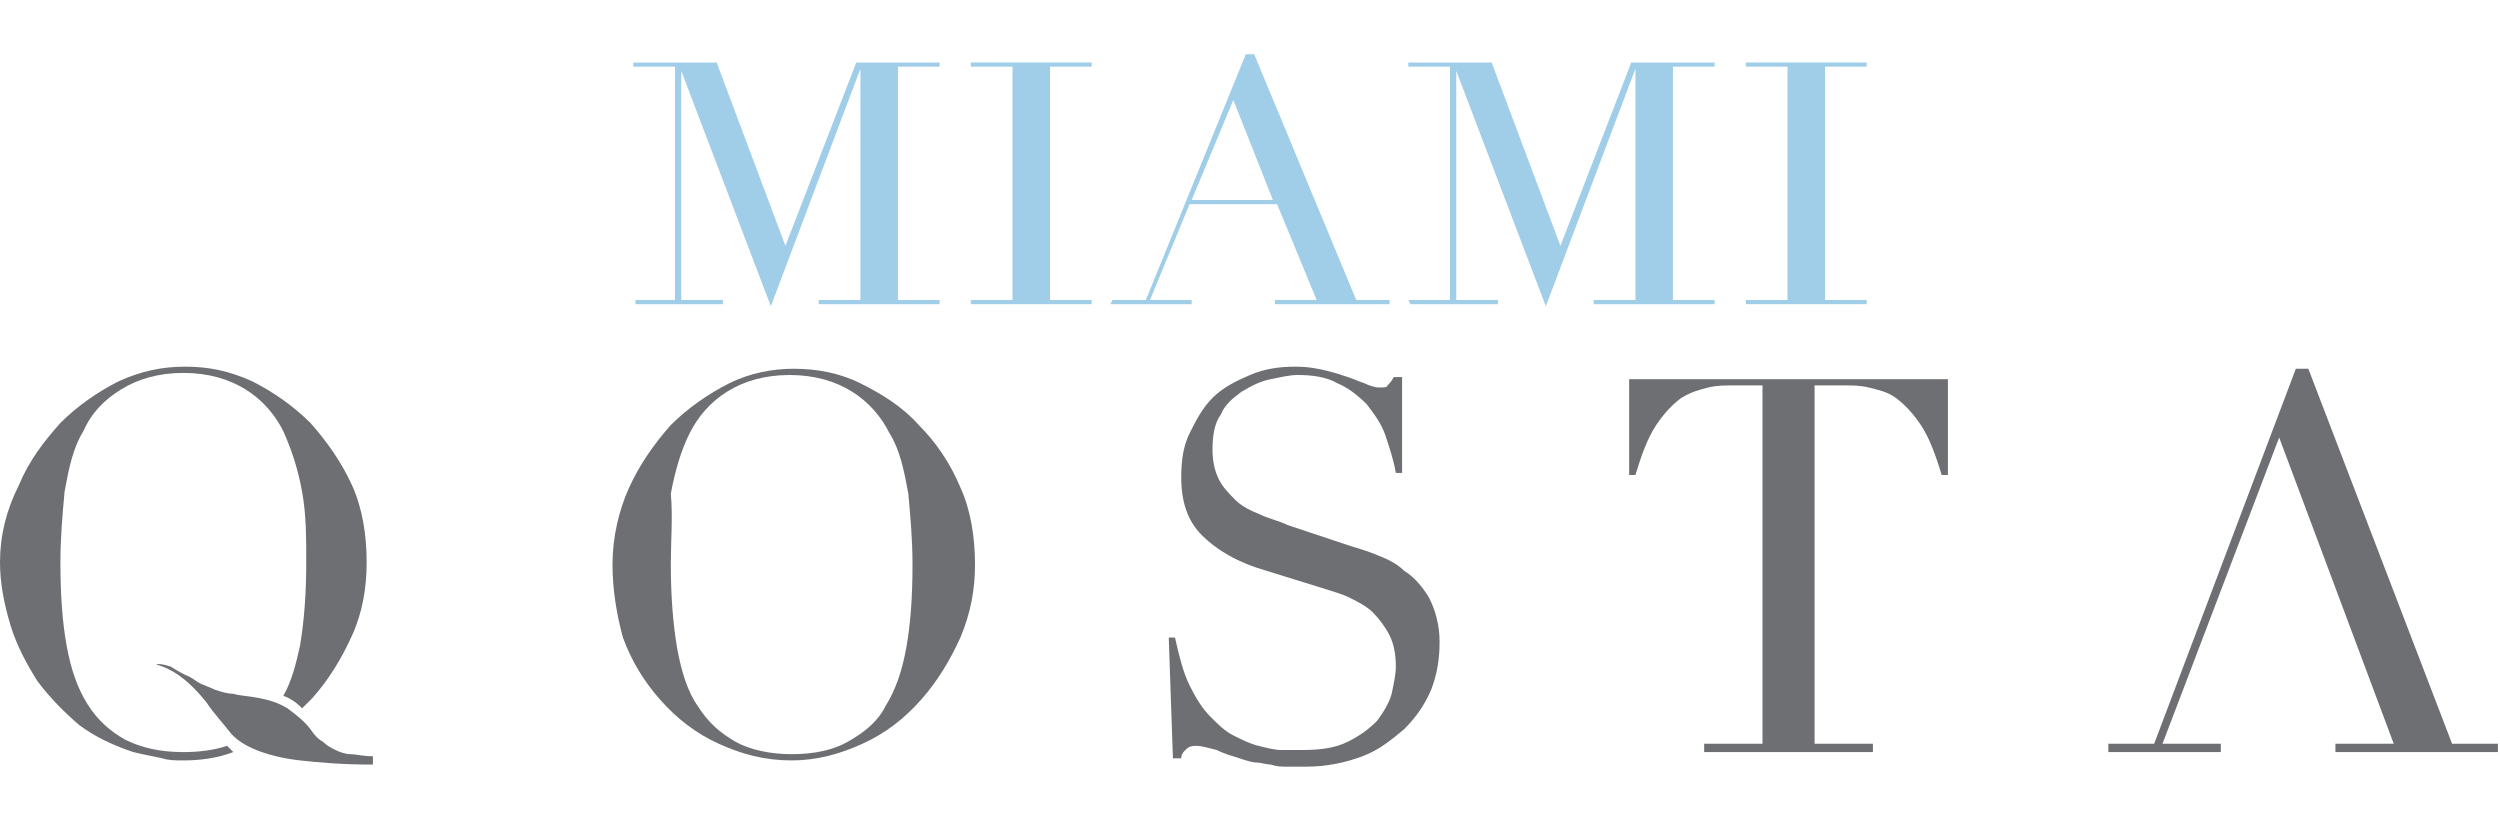
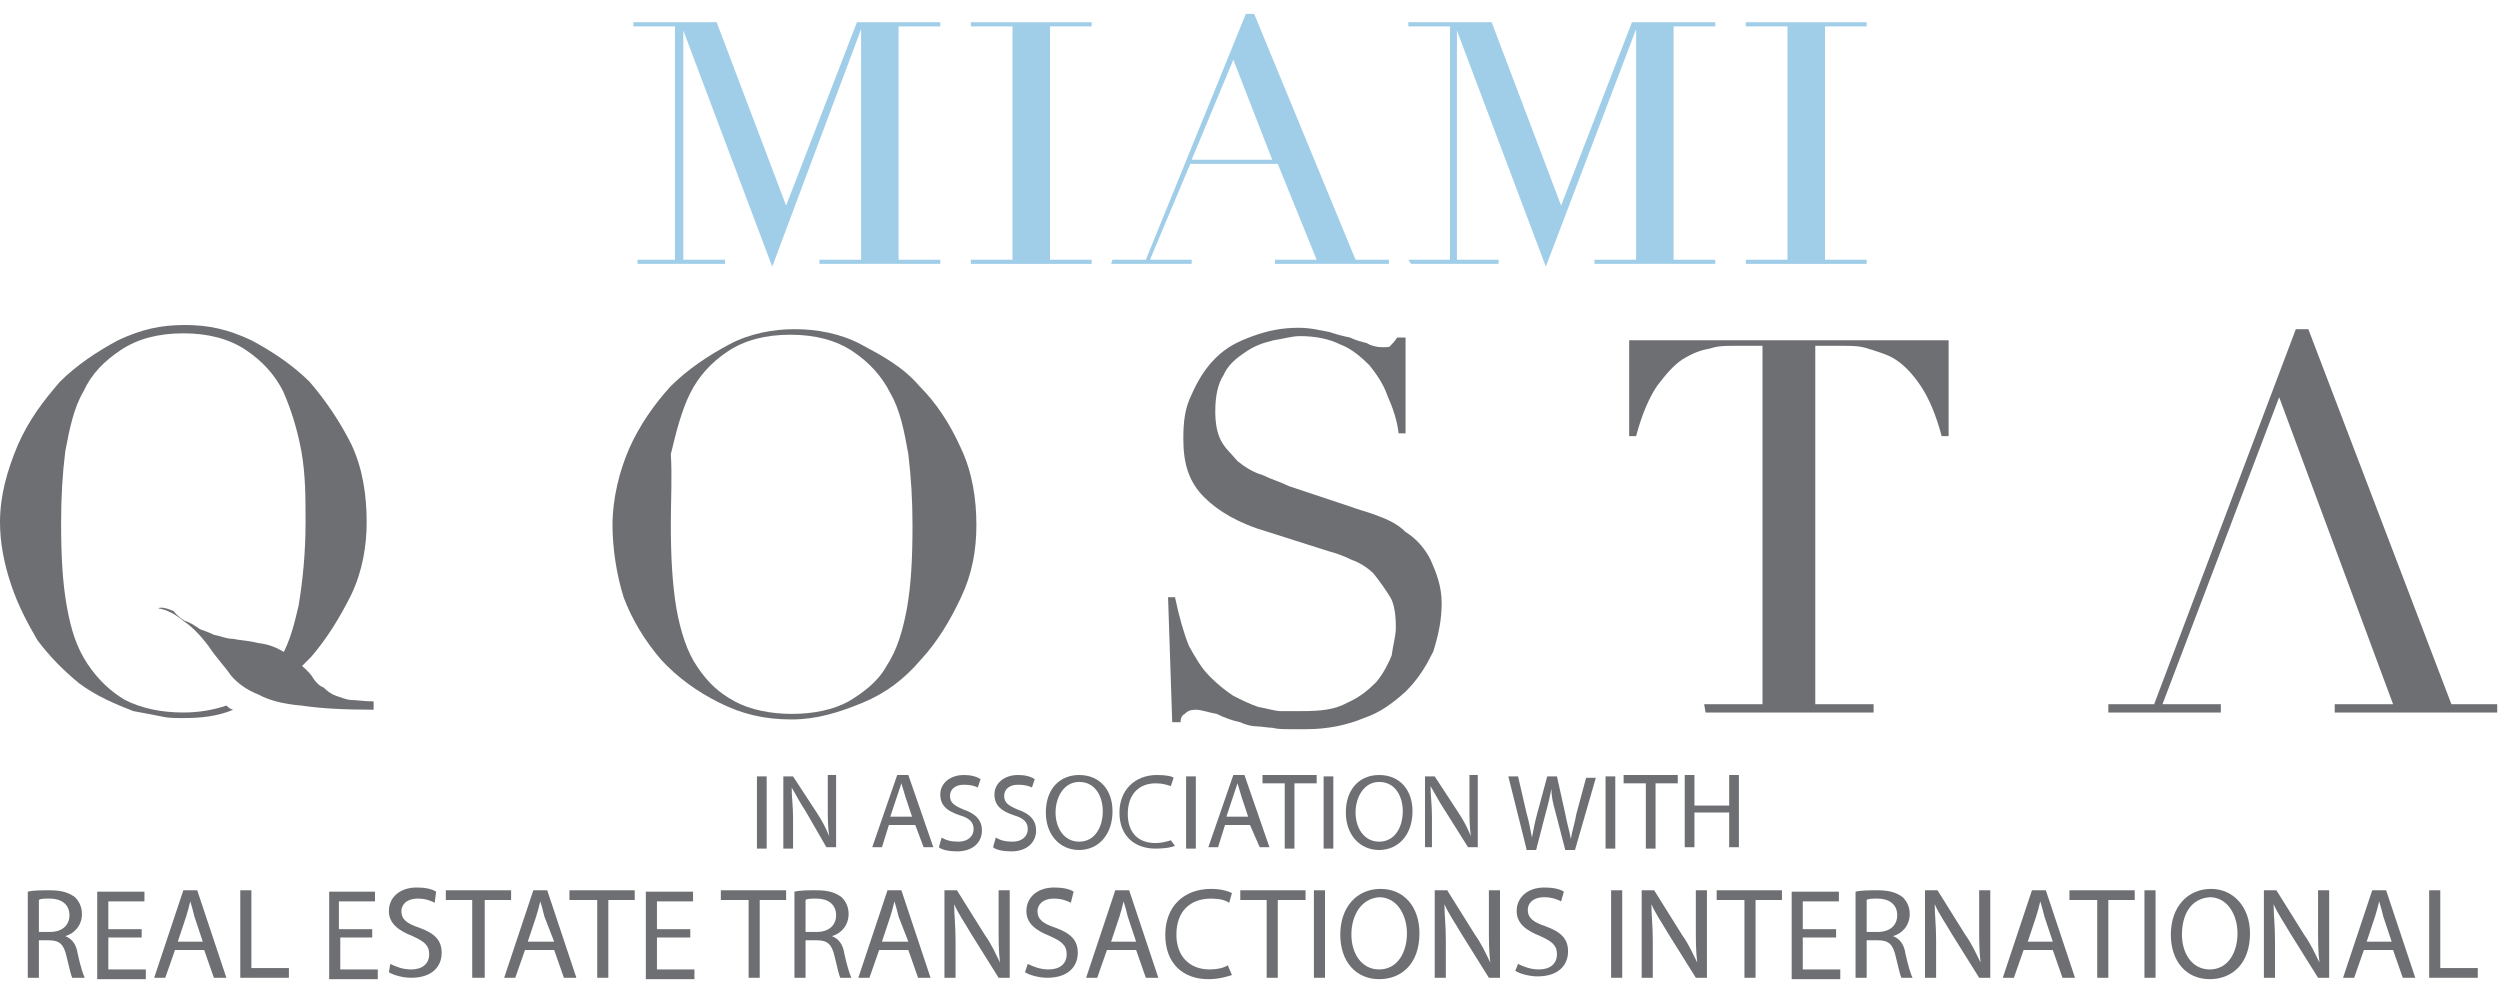
- <svg xmlns="http://www.w3.org/2000/svg" version="1.1" id="Layer_1" x="0px" y="0px" viewBox="0 0 120 40" enable-background="new 0 0 120 40" xml:space="preserve">
-   <path fill="#6E6F72" d="M29.4,27.1c0-1.3,0.3-2.6,0.8-3.7c0.5-1.1,1.2-2.1,2-3c0.8-0.8,1.8-1.5,2.8-2c1-0.5,2.1-0.7,3.1-0.7  c1.1,0,2.2,0.2,3.2,0.7c1,0.5,2,1.1,2.8,2c0.8,0.8,1.5,1.8,2,3c0.5,1.1,0.7,2.4,0.7,3.7c0,1.2-0.2,2.3-0.7,3.5  c-0.5,1.1-1.1,2.1-1.9,3c-0.8,0.9-1.7,1.6-2.8,2.1c-1.1,0.5-2.2,0.8-3.4,0.8c-1.3,0-2.4-0.3-3.5-0.8c-1.1-0.5-2-1.2-2.8-2.1  c-0.8-0.9-1.4-1.9-1.8-3C29.6,29.5,29.4,28.3,29.4,27.1z M32.2,27.1c0,1.5,0.1,2.8,0.3,4c0.2,1.1,0.5,2.1,1,2.8  c0.5,0.8,1.1,1.3,1.8,1.7c0.7,0.4,1.7,0.6,2.7,0.6c1.1,0,2-0.2,2.7-0.6c0.7-0.4,1.4-0.9,1.8-1.7c0.5-0.8,0.8-1.7,1-2.8  c0.2-1.1,0.3-2.4,0.3-4c0-1.2-0.1-2.3-0.2-3.4c-0.2-1.1-0.4-2.1-0.9-2.9c-0.4-0.8-1-1.5-1.8-2c-0.8-0.5-1.8-0.8-3-0.8  c-1.2,0-2.2,0.3-3,0.8c-0.8,0.5-1.4,1.2-1.8,2c-0.4,0.8-0.7,1.8-0.9,2.9C32.3,24.8,32.2,25.9,32.2,27.1z" />
-   <path fill="#6E6F72" d="M56.1,30.6h0.3c0.2,0.9,0.4,1.7,0.7,2.3c0.3,0.6,0.6,1.1,1,1.5c0.4,0.4,0.7,0.7,1.1,0.9  c0.4,0.2,0.8,0.4,1.2,0.5c0.4,0.1,0.8,0.2,1.1,0.2c0.4,0,0.7,0,1,0c0.9,0,1.6-0.1,2.2-0.4c0.6-0.3,1-0.6,1.4-1  c0.3-0.4,0.6-0.9,0.7-1.3c0.1-0.5,0.2-0.9,0.2-1.3c0-0.6-0.1-1.1-0.3-1.5c-0.2-0.4-0.5-0.8-0.8-1.1c-0.3-0.3-0.7-0.5-1.1-0.7  c-0.4-0.2-0.8-0.3-1.1-0.4l-2.9-0.9c-1.4-0.4-2.4-1-3.1-1.7c-0.7-0.7-1-1.6-1-2.8c0-0.8,0.1-1.5,0.4-2.1c0.3-0.6,0.6-1.2,1.1-1.7  c0.5-0.5,1.1-0.8,1.8-1.1c0.7-0.3,1.4-0.4,2.2-0.4c0.6,0,1.1,0.1,1.5,0.2c0.4,0.1,0.7,0.2,1,0.3c0.3,0.1,0.5,0.2,0.8,0.3  c0.2,0.1,0.5,0.2,0.7,0.2c0.2,0,0.4,0,0.4-0.1c0.1-0.1,0.2-0.2,0.3-0.4h0.4v4.6h-0.3c-0.1-0.6-0.3-1.2-0.5-1.8  c-0.2-0.6-0.6-1.1-0.9-1.5c-0.4-0.4-0.9-0.8-1.4-1c-0.5-0.3-1.2-0.4-1.9-0.4c-0.4,0-0.8,0.1-1.3,0.2c-0.5,0.1-0.9,0.3-1.4,0.6  c-0.4,0.3-0.8,0.6-1,1.1c-0.3,0.4-0.4,1-0.4,1.7c0,0.5,0.1,1,0.3,1.4c0.2,0.4,0.5,0.7,0.8,1c0.3,0.3,0.7,0.5,1.2,0.7  c0.4,0.2,0.9,0.3,1.3,0.5l3,1c0.3,0.1,0.7,0.2,1.2,0.4c0.5,0.2,1,0.4,1.4,0.8c0.5,0.3,0.9,0.8,1.2,1.3c0.3,0.6,0.5,1.3,0.5,2.1  c0,0.8-0.1,1.5-0.4,2.3c-0.3,0.7-0.7,1.3-1.3,1.9c-0.6,0.5-1.2,1-2,1.3c-0.8,0.3-1.7,0.5-2.7,0.5c-0.4,0-0.7,0-0.9,0  c-0.3,0-0.5,0-0.8-0.1c-0.2,0-0.5-0.1-0.7-0.1c-0.2,0-0.5-0.1-0.8-0.2c-0.3-0.1-0.7-0.2-1.1-0.4c-0.4-0.1-0.7-0.2-1-0.2  c-0.3,0-0.4,0.1-0.5,0.2c-0.1,0.1-0.2,0.2-0.2,0.4h-0.4L56.1,30.6L56.1,30.6z" />
-   <path fill="#6E6F72" d="M81.8,35.7h2.8V18.5h-1.5c-0.3,0-0.7,0-1.1,0.1c-0.4,0.1-0.8,0.2-1.3,0.5c-0.4,0.3-0.8,0.7-1.2,1.3  c-0.4,0.6-0.7,1.4-1,2.4h-0.3v-4.6h15.3v4.6h-0.3c-0.3-1-0.6-1.8-1-2.4c-0.4-0.6-0.8-1-1.2-1.3c-0.4-0.3-0.9-0.4-1.3-0.5  c-0.4-0.1-0.8-0.1-1.1-0.1h-1.5v17.2h2.8v0.4h-8.1L81.8,35.7L81.8,35.7z" />
-   <path fill="#6E6F72" d="M109.4,21l-5.6,14.7h2.8v0.4h-5.4v-0.4h2.2l6.8-18h0.6l6.9,18h2.2v0.4h-7.8v-0.4h2.8L109.4,21z" />
+ <svg xmlns="http://www.w3.org/2000/svg" version="1.1" id="Layer_1" x="0px" y="0px" viewBox="0 0 180 72" enable-background="new 0 0 180 72" xml:space="preserve">
+   <path fill="#6E6F72" d="M44.1,37.8c0-1.9,0.5-3.9,1.2-5.5s1.8-3.2,3-4.5c1.2-1.2,2.7-2.2,4.2-3s3.2-1.1,4.7-1.1  c1.6,0,3.3,0.3,4.8,1.1s3,1.6,4.2,3c1.2,1.2,2.2,2.7,3,4.5c0.8,1.7,1.1,3.6,1.1,5.5c0,1.8-0.3,3.5-1.1,5.2c-0.8,1.7-1.7,3.2-2.9,4.5  c-1.2,1.4-2.5,2.4-4.2,3.1s-3.3,1.2-5.1,1.2c-2,0-3.6-0.4-5.2-1.2s-3-1.8-4.2-3.1c-1.2-1.4-2.1-2.9-2.7-4.5  C44.4,41.4,44.1,39.5,44.1,37.8z M48.3,37.8c0,2.2,0.1,4.2,0.4,6c0.3,1.7,0.8,3.2,1.5,4.2c0.8,1.2,1.6,1.9,2.7,2.5  c1.1,0.6,2.6,0.9,4.1,0.9c1.6,0,3-0.3,4.1-0.9c1-0.6,2.1-1.4,2.7-2.5c0.8-1.2,1.2-2.6,1.5-4.2c0.3-1.7,0.4-3.6,0.4-6  c0-1.8-0.1-3.4-0.3-5.1c-0.3-1.7-0.6-3.2-1.3-4.4c-0.6-1.2-1.5-2.2-2.7-3c-1.2-0.8-2.7-1.2-4.5-1.2c-1.8,0-3.3,0.4-4.5,1.2  c-1.2,0.8-2.1,1.8-2.7,3c-0.6,1.2-1,2.7-1.4,4.4C48.4,34.3,48.3,36,48.3,37.8z" />
+   <path fill="#6E6F72" d="M84.1,43h0.5c0.3,1.4,0.6,2.5,1,3.5c0.5,0.9,0.9,1.6,1.5,2.2c0.6,0.6,1.1,1,1.7,1.4c0.6,0.3,1.2,0.6,1.8,0.8  c0.6,0.1,1.2,0.3,1.6,0.3c0.6,0,1.1,0,1.5,0c1.4,0,2.4-0.1,3.3-0.6c0.9-0.4,1.5-0.9,2.1-1.5c0.5-0.6,0.9-1.4,1.1-1.9  c0.1-0.8,0.3-1.4,0.3-2c0-0.9-0.1-1.7-0.4-2.2s-0.8-1.2-1.2-1.7c-0.4-0.4-1-0.8-1.6-1c-0.6-0.3-1.2-0.5-1.6-0.6l-4.4-1.4  c-2.1-0.6-3.6-1.5-4.6-2.5c-1.1-1.1-1.5-2.4-1.5-4.2c0-1.2,0.1-2.2,0.6-3.2c0.4-0.9,0.9-1.8,1.7-2.6s1.6-1.2,2.7-1.6  c1.1-0.4,2.1-0.6,3.3-0.6c0.9,0,1.6,0.2,2.2,0.3c0.6,0.2,1,0.3,1.5,0.4c0.4,0.2,0.8,0.3,1.2,0.4c0.3,0.2,0.8,0.3,1.1,0.3  c0.3,0,0.6,0,0.6-0.1c0.2-0.2,0.3-0.3,0.5-0.6h0.6v6.9h-0.5c-0.1-0.9-0.4-1.8-0.8-2.7c-0.3-0.9-0.9-1.7-1.3-2.2  c-0.6-0.6-1.3-1.2-2.1-1.5c-0.8-0.4-1.8-0.6-2.9-0.6c-0.6,0-1.2,0.2-1.9,0.3c-0.8,0.2-1.4,0.4-2.1,0.9c-0.6,0.4-1.2,0.9-1.5,1.6  c-0.4,0.6-0.6,1.5-0.6,2.6c0,0.8,0.1,1.5,0.4,2.1c0.3,0.6,0.8,1,1.2,1.5c0.5,0.4,1.1,0.8,1.8,1c0.6,0.3,1.3,0.5,1.9,0.8l4.5,1.5  c0.5,0.2,1,0.3,1.8,0.6s1.5,0.6,2.1,1.2c0.8,0.5,1.4,1.2,1.8,2c0.4,0.9,0.8,1.9,0.8,3.1s-0.2,2.2-0.6,3.5c-0.5,1-1,1.9-2,2.9  c-0.9,0.8-1.8,1.5-3,1.9c-1.2,0.5-2.6,0.8-4.1,0.8c-0.6,0-1,0-1.3,0c-0.4,0-0.8,0-1.2-0.1c-0.3,0-0.8-0.1-1.1-0.1s-0.8-0.1-1.2-0.3  c-0.5-0.1-1.1-0.3-1.7-0.6c-0.6-0.1-1.1-0.3-1.5-0.3s-0.6,0.1-0.8,0.3c-0.2,0.1-0.3,0.3-0.3,0.6h-0.6L84.1,43L84.1,43z" />
+   <path fill="#6E6F72" d="M122.7,50.7h4.2V24.9h-2.2c-0.5,0-1,0-1.6,0.2c-0.6,0.1-1.2,0.3-2,0.8c-0.6,0.4-1.2,1.1-1.8,1.9  c-0.6,0.9-1.1,2.1-1.5,3.6h-0.5v-6.9h23v6.9h-0.5c-0.4-1.5-0.9-2.7-1.5-3.6c-0.6-0.9-1.2-1.5-1.8-1.9c-0.6-0.4-1.4-0.6-2-0.8  c-0.6-0.2-1.2-0.2-1.6-0.2h-2.2v25.8h4.2v0.6h-12.1L122.7,50.7L122.7,50.7z" />
+   <path fill="#6E6F72" d="M164.1,28.6l-8.4,22.1h4.2v0.6h-8.1v-0.6h3.3l10.2-27h0.9l10.3,27h3.3v0.6h-11.7v-0.6h4.2L164.1,28.6z" />
  <g>
-     <path fill="#6E6F72" d="M10.9,35.8c-0.6,0.2-1.3,0.3-2.1,0.3c-1.1,0-2-0.2-2.8-0.6c-0.7-0.4-1.3-0.9-1.8-1.7   c-0.5-0.8-0.8-1.7-1-2.8c-0.2-1.1-0.3-2.4-0.3-4c0-1.2,0.1-2.3,0.2-3.4c0.2-1.1,0.4-2.1,0.9-2.9c0.4-0.9,1-1.5,1.8-2   c0.8-0.5,1.8-0.8,3-0.8c1.2,0,2.2,0.3,3,0.8c0.8,0.5,1.4,1.2,1.8,2c0.4,0.9,0.7,1.8,0.9,2.9c0.2,1.1,0.2,2.2,0.2,3.4   c0,1.5-0.1,2.8-0.3,4c-0.2,0.9-0.4,1.7-0.8,2.4c0.3,0.1,0.6,0.3,0.8,0.5c0,0,0.1,0.1,0.1,0.1c0.2-0.2,0.3-0.3,0.5-0.5   c0.8-0.9,1.4-1.9,1.9-3c0.5-1.1,0.7-2.3,0.7-3.5c0-1.3-0.2-2.6-0.7-3.7c-0.5-1.1-1.2-2.1-2-3c-0.8-0.8-1.8-1.5-2.8-2   c-1.1-0.5-2.1-0.7-3.2-0.7c-1.1,0-2.1,0.2-3.2,0.7c-1,0.5-2,1.2-2.8,2c-0.8,0.9-1.5,1.8-2,3C0.3,24.5,0,25.7,0,27c0,1,0.2,2,0.5,3   c0.3,1,0.8,1.9,1.3,2.7c0.6,0.8,1.3,1.5,2,2.1c0.8,0.6,1.7,1,2.6,1.3c0.4,0.1,1.4,0.3,1.4,0.3c0.3,0.1,0.6,0.1,1,0.1   c0.8,0,1.6-0.1,2.4-0.4C11.1,36,11,35.9,10.9,35.8z" />
+     <path fill="#6E6F72" d="M16.3,50.8c-0.9,0.3-1.9,0.5-3.1,0.5c-1.6,0-3-0.3-4.2-0.9c-1-0.6-1.9-1.4-2.7-2.6   c-0.8-1.2-1.2-2.5-1.5-4.2c-0.3-1.7-0.4-3.6-0.4-6c0-1.8,0.1-3.5,0.3-5.1c0.3-1.6,0.6-3.1,1.3-4.3c0.6-1.3,1.5-2.2,2.7-3   s2.7-1.2,4.5-1.2s3.3,0.4,4.5,1.2s2.1,1.8,2.7,3c0.6,1.4,1,2.7,1.3,4.3c0.3,1.7,0.3,3.3,0.3,5.1c0,2.2-0.2,4.2-0.5,6   c-0.3,1.3-0.6,2.5-1.2,3.6c0.5,0.1,0.9,0.4,1.2,0.8l0.1,0.1c0.3-0.3,0.5-0.5,0.8-0.8c1.2-1.4,2.1-2.9,2.9-4.5   c0.8-1.7,1.1-3.5,1.1-5.2c0-2-0.3-3.9-1.1-5.6c-0.8-1.6-1.8-3.1-3-4.5c-1.2-1.2-2.7-2.2-4.2-3c-1.7-0.8-3.1-1.1-4.8-1.1   s-3.1,0.3-4.8,1.1c-1.5,0.8-3,1.8-4.2,3c-1.2,1.4-2.2,2.7-3,4.5C0.5,33.9,0,35.7,0,37.6c0,1.5,0.3,3,0.8,4.5s1.2,2.8,1.9,4   c0.9,1.2,1.9,2.2,3,3.1c1.2,0.9,2.6,1.5,3.9,2c0.6,0.1,2.1,0.4,2.1,0.4c0.4,0.1,0.9,0.1,1.5,0.1c1.2,0,2.4-0.1,3.6-0.6   C16.7,51.1,16.5,51,16.3,50.8z" />
  </g>
-   <path fill="#6E6F72" d="M8.9,32.4c0.3,0.1,0.5,0.3,0.7,0.4c0.2,0.1,0.5,0.2,0.7,0.3c0.3,0.1,0.6,0.2,0.9,0.2  c0.3,0.1,0.7,0.1,1.2,0.2c0.5,0.1,0.9,0.2,1.4,0.5c0.4,0.3,0.8,0.6,1.1,1c0.2,0.3,0.4,0.5,0.6,0.6c0.2,0.2,0.4,0.3,0.6,0.4  c0.2,0.1,0.5,0.2,0.7,0.2c0.3,0,0.6,0.1,1.1,0.1v0.4c-1.5,0-2.6-0.1-3.5-0.2c-0.9-0.1-1.6-0.3-2.1-0.5c-0.5-0.2-1-0.5-1.3-0.9  c-0.3-0.4-0.7-0.8-1.1-1.4c-0.4-0.5-0.8-0.9-1.2-1.2c-0.4-0.3-0.8-0.5-1.2-0.6c0,0,0.1-0.1,0.7,0.1C8.5,32.2,8.9,32.4,8.9,32.4z" />
+   <path fill="#6E6F72" d="M13.3,44.7c0.4,0.1,0.8,0.4,1.1,0.6c0.3,0.1,0.8,0.3,1,0.4c0.5,0.1,0.9,0.3,1.4,0.3c0.4,0.1,1,0.1,1.8,0.3  c0.8,0.1,1.3,0.3,2.1,0.8c0.6,0.5,1.2,0.9,1.7,1.5c0.3,0.5,0.6,0.8,0.9,0.9c0.3,0.3,0.6,0.5,0.9,0.6c0.3,0.1,0.8,0.3,1.1,0.3  c0.4,0,0.9,0.1,1.6,0.1v0.6c-2.2,0-3.9-0.1-5.2-0.3c-1.3-0.1-2.4-0.4-3.1-0.8c-0.8-0.3-1.5-0.8-2-1.4c-0.4-0.6-1-1.2-1.6-2.1  c-0.6-0.8-1.2-1.4-1.8-1.8c-0.6-0.5-1.2-0.8-1.8-0.9c0,0,0.2-0.2,1.1,0.2C12.8,44.4,13.3,44.7,13.3,44.7z" />
  <g>
-     <path fill="#A0CEE9" d="M30.4,14.4h2V3.2h-2V3h4l3.3,8.8h0L41.1,3h4v0.2h-2v11.2h2v0.2h-5.8v-0.2h2V3.3h0L37,14.7L32.7,3.4h0v11h2   v0.2h-4.2V14.4z" />
-     <path fill="#A0CEE9" d="M46.6,14.4h2V3.2h-2V3h5.8v0.2h-2v11.2h2v0.2h-5.8V14.4z" />
-     <path fill="#A0CEE9" d="M53.4,14.4H55l4.8-11.8h0.4l4.9,11.8h1.6v0.2h-5.5v-0.2h2l-1.9-4.6h-4.2l-1.9,4.6h2v0.2h-3.9L53.4,14.4   L53.4,14.4z M59.2,4.8l-2,4.8h3.9L59.2,4.8z" />
-     <path fill="#A0CEE9" d="M67.6,14.4h2V3.2h-2V3h4l3.3,8.8h0L78.3,3h4v0.2h-2v11.2h2v0.2h-5.8v-0.2h2V3.3h0l-4.3,11.4L69.9,3.4h0v11   h2v0.2h-4.2L67.6,14.4L67.6,14.4z" />
-     <path fill="#A0CEE9" d="M83.8,14.4h2V3.2h-2V3h5.8v0.2h-2v11.2h2v0.2h-5.8V14.4z" />
+     <path fill="#A0CEE9" d="M45.6,18.7h3V1.9h-3V1.6h6l5,13.2l0,0l5.1-13.2h6v0.3h-3v16.8h3V19h-8.7v-0.3h3V2.1l0,0l-6.4,17.1l-6.4-17   l0,0v16.5h3V19h-6.3v-0.3H45.6z" />
+     <path fill="#A0CEE9" d="M69.9,18.7h3V1.9h-3V1.6h8.7v0.3h-3v16.8h3V19h-8.7V18.7z" />
+     <path fill="#A0CEE9" d="M80.1,18.7h2.4L89.7,1h0.6l7.3,17.7h2.4V19h-8.2v-0.3h3l-2.8-6.9h-6.3l-2.9,6.9h3V19h-5.8L80.1,18.7   L80.1,18.7z M88.8,4.3l-3,7.2h5.8L88.8,4.3z" />
+     <path fill="#A0CEE9" d="M101.4,18.7h3V1.9h-3V1.6h6l5,13.2l0,0l5.1-13.2h6v0.3h-3v16.8h3V19h-8.7v-0.3h3V2.1l0,0l-6.5,17.1l-6.4-17   l0,0v16.5h3V19h-6.3L101.4,18.7L101.4,18.7z" />
+     <path fill="#A0CEE9" d="M125.7,18.7h3V1.9h-3V1.6h8.7v0.3h-3v16.8h3V19h-8.7V18.7z" />
+   </g>
+   <g>
+     <path fill="#6E6F72" d="M55.2,55.9v5.2h-0.7v-5.2H55.2z" />
+     <path fill="#6E6F72" d="M56.4,61.1v-5.2h0.7l1.7,2.6c0.4,0.6,0.7,1.2,0.9,1.7l0,0c-0.1-0.7-0.1-1.3-0.1-2.2v-2.2h0.6v5.2h-0.7   L58,58.4c-0.4-0.6-0.7-1.2-1-1.7l0,0c0,0.7,0.1,1.3,0.1,2.2v2.2H56.4z" />
+     <path fill="#6E6F72" d="M64,59.4l-0.5,1.6h-0.7l1.8-5.2h0.8l1.8,5.2h-0.7l-0.6-1.6H64z M65.7,58.9l-0.5-1.5c-0.1-0.3-0.2-0.7-0.3-1   h0c-0.1,0.3-0.2,0.6-0.3,0.9l-0.5,1.5H65.7z" />
+     <path fill="#6E6F72" d="M67.8,60.3c0.3,0.2,0.7,0.3,1.2,0.3c0.7,0,1.1-0.4,1.1-0.9c0-0.5-0.3-0.8-1-1c-0.9-0.3-1.4-0.7-1.4-1.5   c0-0.8,0.7-1.4,1.7-1.4c0.5,0,0.9,0.1,1.2,0.3l-0.2,0.6c-0.2-0.1-0.5-0.2-1-0.2c-0.7,0-1,0.4-1,0.8c0,0.5,0.3,0.7,1,1   c0.9,0.3,1.3,0.8,1.3,1.5c0,0.8-0.6,1.5-1.8,1.5c-0.5,0-1.1-0.1-1.3-0.3L67.8,60.3z" />
+     <path fill="#6E6F72" d="M71.7,60.3c0.3,0.2,0.7,0.3,1.2,0.3c0.7,0,1.1-0.4,1.1-0.9c0-0.5-0.3-0.8-1-1c-0.9-0.3-1.4-0.7-1.4-1.5   c0-0.8,0.7-1.4,1.7-1.4c0.5,0,0.9,0.1,1.2,0.3l-0.2,0.6c-0.2-0.1-0.5-0.2-1-0.2c-0.7,0-1,0.4-1,0.8c0,0.5,0.3,0.7,1,1   c0.9,0.3,1.3,0.8,1.3,1.5c0,0.8-0.6,1.5-1.8,1.5c-0.5,0-1.1-0.1-1.3-0.3L71.7,60.3z" />
+     <path fill="#6E6F72" d="M80.1,58.4c0,1.8-1.1,2.8-2.4,2.8c-1.4,0-2.4-1.1-2.4-2.7c0-1.7,1-2.7,2.4-2.7   C79.2,55.8,80.1,56.9,80.1,58.4z M76,58.5c0,1.1,0.6,2.1,1.7,2.1c1.1,0,1.7-1,1.7-2.2c0-1-0.5-2.1-1.7-2.1   C76.6,56.3,76,57.4,76,58.5z" />
+     <path fill="#6E6F72" d="M84.6,60.9c-0.2,0.1-0.7,0.2-1.4,0.2c-1.5,0-2.6-0.9-2.6-2.6c0-1.6,1.1-2.7,2.7-2.7c0.7,0,1.1,0.1,1.2,0.2   l-0.2,0.6c-0.3-0.1-0.6-0.2-1.1-0.2c-1.2,0-2,0.8-2,2.2c0,1.3,0.7,2.1,2,2.1c0.4,0,0.8-0.1,1.1-0.2L84.6,60.9z" />
+     <path fill="#6E6F72" d="M86.1,55.9v5.2h-0.7v-5.2H86.1z" />
+     <path fill="#6E6F72" d="M88.2,59.4l-0.5,1.6h-0.7l1.8-5.2h0.8l1.8,5.2h-0.7L90,59.4H88.2z M89.9,58.9l-0.5-1.5   c-0.1-0.3-0.2-0.7-0.3-1h0c-0.1,0.3-0.2,0.6-0.3,0.9l-0.5,1.5H89.9z" />
+     <path fill="#6E6F72" d="M92.5,56.4h-1.6v-0.6h3.9v0.6h-1.6v4.7h-0.7V56.4z" />
+     <path fill="#6E6F72" d="M96,55.9v5.2h-0.7v-5.2H96z" />
+     <path fill="#6E6F72" d="M101.7,58.4c0,1.8-1.1,2.8-2.4,2.8c-1.4,0-2.4-1.1-2.4-2.7c0-1.7,1-2.7,2.4-2.7   C100.8,55.8,101.7,56.9,101.7,58.4z M97.6,58.5c0,1.1,0.6,2.1,1.7,2.1c1.1,0,1.7-1,1.7-2.2c0-1-0.5-2.1-1.7-2.1   C98.2,56.3,97.6,57.4,97.6,58.5z" />
+     <path fill="#6E6F72" d="M102.6,61.1v-5.2h0.7l1.7,2.6c0.4,0.6,0.7,1.2,0.9,1.7l0,0c-0.1-0.7-0.1-1.3-0.1-2.2v-2.2h0.6v5.2h-0.7   l-1.7-2.7c-0.4-0.6-0.7-1.2-1-1.7l0,0c0,0.7,0.1,1.3,0.1,2.2v2.2H102.6z" />
+     <path fill="#6E6F72" d="M109.9,61.1l-1.3-5.2h0.7l0.6,2.6c0.2,0.7,0.3,1.3,0.4,1.8h0c0.1-0.5,0.2-1.1,0.4-1.8l0.7-2.6h0.7l0.6,2.7   c0.1,0.6,0.3,1.2,0.4,1.8h0c0.1-0.6,0.3-1.2,0.4-1.8l0.7-2.6h0.7l-1.5,5.2h-0.7l-0.7-2.7c-0.2-0.7-0.3-1.2-0.3-1.7h0   c-0.1,0.5-0.2,1-0.4,1.7l-0.7,2.7H109.9z" />
+     <path fill="#6E6F72" d="M116.3,55.9v5.2h-0.7v-5.2H116.3z" />
+     <path fill="#6E6F72" d="M118.5,56.4h-1.6v-0.6h3.9v0.6h-1.6v4.7h-0.7V56.4z" />
+     <path fill="#6E6F72" d="M122,55.9V58h2.5v-2.2h0.7v5.2h-0.7v-2.5H122v2.5h-0.7v-5.2H122z" />
+     <path fill="#6E6F72" d="M2,64.2c0.4-0.1,1-0.1,1.6-0.1c0.9,0,1.4,0.2,1.8,0.5c0.3,0.3,0.5,0.7,0.5,1.2c0,0.8-0.5,1.4-1.2,1.6v0   c0.5,0.2,0.8,0.6,0.9,1.3c0.2,0.9,0.4,1.5,0.5,1.7H5.2c-0.1-0.2-0.2-0.7-0.4-1.5c-0.2-0.9-0.5-1.2-1.3-1.2H2.8v2.7H2V64.2z    M2.8,67.1h0.8c0.9,0,1.4-0.5,1.4-1.2c0-0.8-0.6-1.2-1.4-1.2c-0.4,0-0.7,0-0.8,0.1V67.1z" />
+     <path fill="#6E6F72" d="M10.2,67.5H7.8v2.3h2.7v0.7H7v-6.3h3.4v0.7H7.8v2h2.4V67.5z" />
+     <path fill="#6E6F72" d="M12.6,68.4l-0.7,2h-0.8l2.1-6.3h1l2.1,6.3h-0.9l-0.7-2H12.6z M14.6,67.8L14,66c-0.1-0.4-0.2-0.8-0.3-1.1h0   c-0.1,0.4-0.2,0.8-0.3,1.1l-0.6,1.8H14.6z" />
+     <path fill="#6E6F72" d="M17.3,64.1h0.8v5.6h2.7v0.7h-3.5V64.1z" />
+     <path fill="#6E6F72" d="M26.9,67.5h-2.4v2.3h2.7v0.7h-3.5v-6.3H27v0.7h-2.6v2h2.4V67.5z" />
+     <path fill="#6E6F72" d="M28.1,69.4c0.4,0.2,0.9,0.4,1.5,0.4c0.8,0,1.3-0.4,1.3-1.1c0-0.6-0.3-0.9-1.2-1.3c-1-0.4-1.7-0.9-1.7-1.8   c0-1,0.8-1.7,2-1.7c0.6,0,1.1,0.1,1.4,0.3L31.3,65c-0.2-0.1-0.6-0.3-1.2-0.3c-0.9,0-1.2,0.5-1.2,0.9c0,0.6,0.4,0.9,1.3,1.2   c1.1,0.4,1.6,0.9,1.6,1.8c0,1-0.7,1.8-2.2,1.8c-0.6,0-1.3-0.2-1.6-0.4L28.1,69.4z" />
+     <path fill="#6E6F72" d="M34,64.8h-1.9v-0.7h4.7v0.7h-1.9v5.6H34V64.8z" />
+     <path fill="#6E6F72" d="M37.8,68.4l-0.7,2h-0.8l2.1-6.3h1l2.1,6.3h-0.9l-0.7-2H37.8z M39.9,67.8L39.2,66c-0.1-0.4-0.2-0.8-0.3-1.1   h0c-0.1,0.4-0.2,0.8-0.3,1.1L38,67.8H39.9z" />
+     <path fill="#6E6F72" d="M43,64.8H41v-0.7h4.7v0.7h-1.9v5.6H43V64.8z" />
+     <path fill="#6E6F72" d="M49.7,67.5h-2.4v2.3h2.7v0.7h-3.5v-6.3h3.4v0.7h-2.6v2h2.4V67.5z" />
+     <path fill="#6E6F72" d="M53.8,64.8h-1.9v-0.7h4.7v0.7h-1.9v5.6h-0.8V64.8z" />
+     <path fill="#6E6F72" d="M57.2,64.2c0.4-0.1,1-0.1,1.6-0.1c0.9,0,1.4,0.2,1.8,0.5c0.3,0.3,0.5,0.7,0.5,1.2c0,0.8-0.5,1.4-1.2,1.6v0   c0.5,0.2,0.8,0.6,0.9,1.3c0.2,0.9,0.4,1.5,0.5,1.7h-0.8c-0.1-0.2-0.2-0.7-0.4-1.5c-0.2-0.9-0.5-1.2-1.3-1.2H58v2.7h-0.8V64.2z    M58,67.1h0.8c0.9,0,1.4-0.5,1.4-1.2c0-0.8-0.6-1.2-1.4-1.2c-0.4,0-0.7,0-0.8,0.1V67.1z" />
+     <path fill="#6E6F72" d="M63.3,68.4l-0.7,2h-0.8l2.1-6.3h1l2.1,6.3h-0.9l-0.7-2H63.3z M65.4,67.8L64.7,66c-0.1-0.4-0.2-0.8-0.3-1.1   h0c-0.1,0.4-0.2,0.8-0.3,1.1l-0.6,1.8H65.4z" />
+     <path fill="#6E6F72" d="M68,70.4v-6.3h0.9l2,3.2c0.5,0.7,0.8,1.4,1.1,2l0,0c-0.1-0.8-0.1-1.6-0.1-2.6v-2.6h0.8v6.3h-0.8l-2-3.2   c-0.4-0.7-0.9-1.4-1.2-2.1l0,0c0,0.8,0.1,1.5,0.1,2.6v2.7H68z" />
+     <path fill="#6E6F72" d="M74,69.4c0.4,0.2,0.9,0.4,1.5,0.4c0.8,0,1.3-0.4,1.3-1.1c0-0.6-0.3-0.9-1.2-1.3c-1-0.4-1.7-0.9-1.7-1.8   c0-1,0.8-1.7,2-1.7c0.6,0,1.1,0.1,1.4,0.3L77.1,65c-0.2-0.1-0.6-0.3-1.2-0.3c-0.9,0-1.2,0.5-1.2,0.9c0,0.6,0.4,0.9,1.3,1.2   c1.1,0.4,1.6,0.9,1.6,1.8c0,1-0.7,1.8-2.2,1.8c-0.6,0-1.3-0.2-1.6-0.4L74,69.4z" />
+     <path fill="#6E6F72" d="M79.7,68.4l-0.7,2h-0.8l2.1-6.3h1l2.1,6.3h-0.9l-0.7-2H79.7z M81.8,67.8L81.2,66c-0.1-0.4-0.2-0.8-0.3-1.1   h0c-0.1,0.4-0.2,0.8-0.3,1.1l-0.6,1.8H81.8z" />
+     <path fill="#6E6F72" d="M88.7,70.2c-0.3,0.1-0.9,0.3-1.7,0.3c-1.8,0-3.1-1.1-3.1-3.2c0-2,1.3-3.3,3.3-3.3c0.8,0,1.3,0.2,1.5,0.3   L88.5,65c-0.3-0.2-0.7-0.3-1.3-0.3c-1.5,0-2.5,0.9-2.5,2.6c0,1.5,0.9,2.5,2.4,2.5c0.5,0,1-0.1,1.3-0.3L88.7,70.2z" />
+     <path fill="#6E6F72" d="M91.2,64.8h-1.9v-0.7h4.7v0.7H92v5.6h-0.8V64.8z" />
+     <path fill="#6E6F72" d="M95.4,64.1v6.3h-0.8v-6.3H95.4z" />
+     <path fill="#6E6F72" d="M102.2,67.2c0,2.2-1.3,3.3-2.9,3.3c-1.7,0-2.8-1.3-2.8-3.2c0-2,1.2-3.3,2.9-3.3   C101.1,64,102.2,65.3,102.2,67.2z M97.3,67.3c0,1.3,0.7,2.5,2,2.5c1.3,0,2-1.2,2-2.6c0-1.3-0.7-2.6-2-2.6   C98,64.7,97.3,65.9,97.3,67.3z" />
+     <path fill="#6E6F72" d="M103.3,70.4v-6.3h0.9l2,3.2c0.5,0.7,0.8,1.4,1.1,2l0,0c-0.1-0.8-0.1-1.6-0.1-2.6v-2.6h0.8v6.3h-0.8l-2-3.2   c-0.4-0.7-0.9-1.4-1.2-2.1l0,0c0,0.8,0.1,1.5,0.1,2.6v2.7H103.3z" />
+     <path fill="#6E6F72" d="M109.3,69.4c0.4,0.2,0.9,0.4,1.5,0.4c0.8,0,1.3-0.4,1.3-1.1c0-0.6-0.3-0.9-1.2-1.3c-1-0.4-1.7-0.9-1.7-1.8   c0-1,0.8-1.7,2-1.7c0.6,0,1.1,0.1,1.4,0.3l-0.2,0.7c-0.2-0.1-0.6-0.3-1.2-0.3c-0.9,0-1.2,0.5-1.2,0.9c0,0.6,0.4,0.9,1.3,1.2   c1.1,0.4,1.6,0.9,1.6,1.8c0,1-0.7,1.8-2.2,1.8c-0.6,0-1.3-0.2-1.6-0.4L109.3,69.4z" />
+     <path fill="#6E6F72" d="M116.8,64.1v6.3H116v-6.3H116.8z" />
+     <path fill="#6E6F72" d="M118.2,70.4v-6.3h0.9l2,3.2c0.5,0.7,0.8,1.4,1.1,2l0,0c-0.1-0.8-0.1-1.6-0.1-2.6v-2.6h0.8v6.3h-0.8l-2-3.2   c-0.4-0.7-0.9-1.4-1.2-2.1l0,0c0,0.8,0.1,1.5,0.1,2.6v2.7H118.2z" />
+     <path fill="#6E6F72" d="M125.5,64.8h-1.9v-0.7h4.7v0.7h-1.9v5.6h-0.8V64.8z" />
+     <path fill="#6E6F72" d="M132.2,67.5h-2.4v2.3h2.7v0.7H129v-6.3h3.4v0.7h-2.6v2h2.4V67.5z" />
+     <path fill="#6E6F72" d="M133.6,64.2c0.4-0.1,1-0.1,1.6-0.1c0.9,0,1.4,0.2,1.8,0.5c0.3,0.3,0.5,0.7,0.5,1.2c0,0.8-0.5,1.4-1.2,1.6v0   c0.5,0.2,0.8,0.6,0.9,1.3c0.2,0.9,0.4,1.5,0.5,1.7h-0.8c-0.1-0.2-0.2-0.7-0.4-1.5c-0.2-0.9-0.5-1.2-1.3-1.2h-0.8v2.7h-0.8V64.2z    M134.4,67.1h0.8c0.9,0,1.4-0.5,1.4-1.2c0-0.8-0.6-1.2-1.4-1.2c-0.4,0-0.7,0-0.8,0.1V67.1z" />
+     <path fill="#6E6F72" d="M138.6,70.4v-6.3h0.9l2,3.2c0.5,0.7,0.8,1.4,1.1,2l0,0c-0.1-0.8-0.1-1.6-0.1-2.6v-2.6h0.8v6.3h-0.8l-2-3.2   c-0.4-0.7-0.9-1.4-1.2-2.1l0,0c0,0.8,0.1,1.5,0.1,2.6v2.7H138.6z" />
+     <path fill="#6E6F72" d="M145.7,68.4l-0.7,2h-0.8l2.1-6.3h1l2.1,6.3h-0.9l-0.7-2H145.7z M147.8,67.8l-0.6-1.8   c-0.1-0.4-0.2-0.8-0.3-1.1h0c-0.1,0.4-0.2,0.8-0.3,1.1l-0.6,1.8H147.8z" />
+     <path fill="#6E6F72" d="M150.9,64.8H149v-0.7h4.7v0.7h-1.9v5.6h-0.8V64.8z" />
+     <path fill="#6E6F72" d="M155.2,64.1v6.3h-0.8v-6.3H155.2z" />
+     <path fill="#6E6F72" d="M162,67.2c0,2.2-1.3,3.3-2.9,3.3c-1.7,0-2.8-1.3-2.8-3.2c0-2,1.2-3.3,2.9-3.3C160.8,64,162,65.3,162,67.2z    M157.1,67.3c0,1.3,0.7,2.5,2,2.5c1.3,0,2-1.2,2-2.6c0-1.3-0.7-2.6-2-2.6C157.7,64.7,157.1,65.9,157.1,67.3z" />
+     <path fill="#6E6F72" d="M163,70.4v-6.3h0.9l2,3.2c0.5,0.7,0.8,1.4,1.1,2l0,0c-0.1-0.8-0.1-1.6-0.1-2.6v-2.6h0.8v6.3h-0.8l-2-3.2   c-0.4-0.7-0.9-1.4-1.2-2.1l0,0c0,0.8,0.1,1.5,0.1,2.6v2.7H163z" />
+     <path fill="#6E6F72" d="M170.2,68.4l-0.7,2h-0.8l2.1-6.3h1l2.1,6.3h-0.9l-0.7-2H170.2z M172.2,67.8l-0.6-1.8   c-0.1-0.4-0.2-0.8-0.3-1.1h0c-0.1,0.4-0.2,0.8-0.3,1.1l-0.6,1.8H172.2z" />
+     <path fill="#6E6F72" d="M174.9,64.1h0.8v5.6h2.7v0.7h-3.5V64.1z" />
  </g>
</svg>
